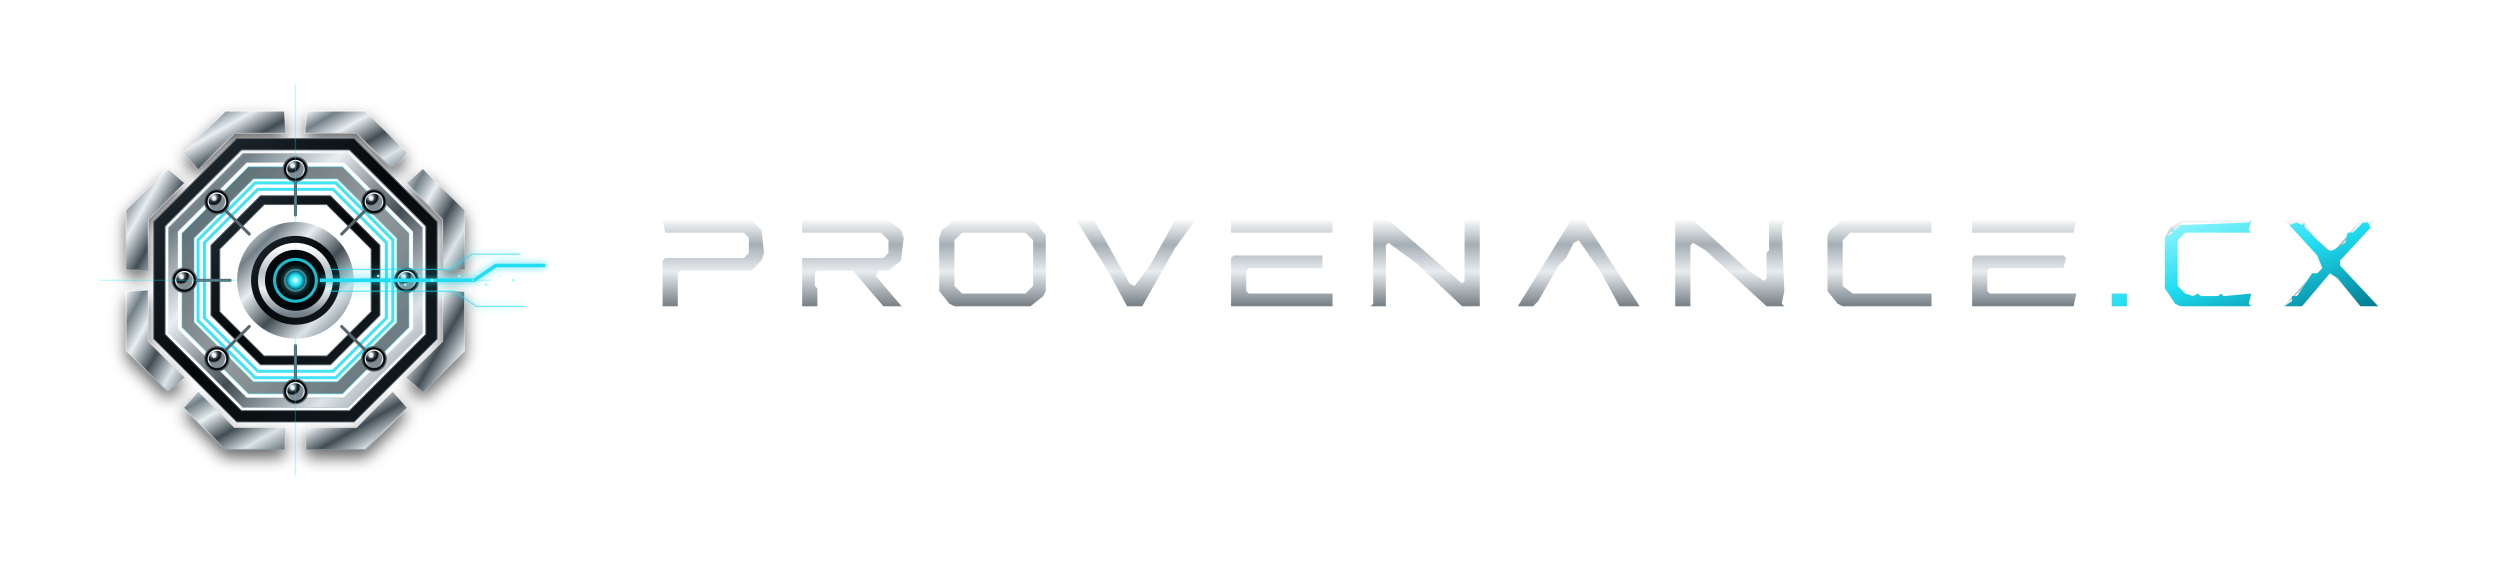
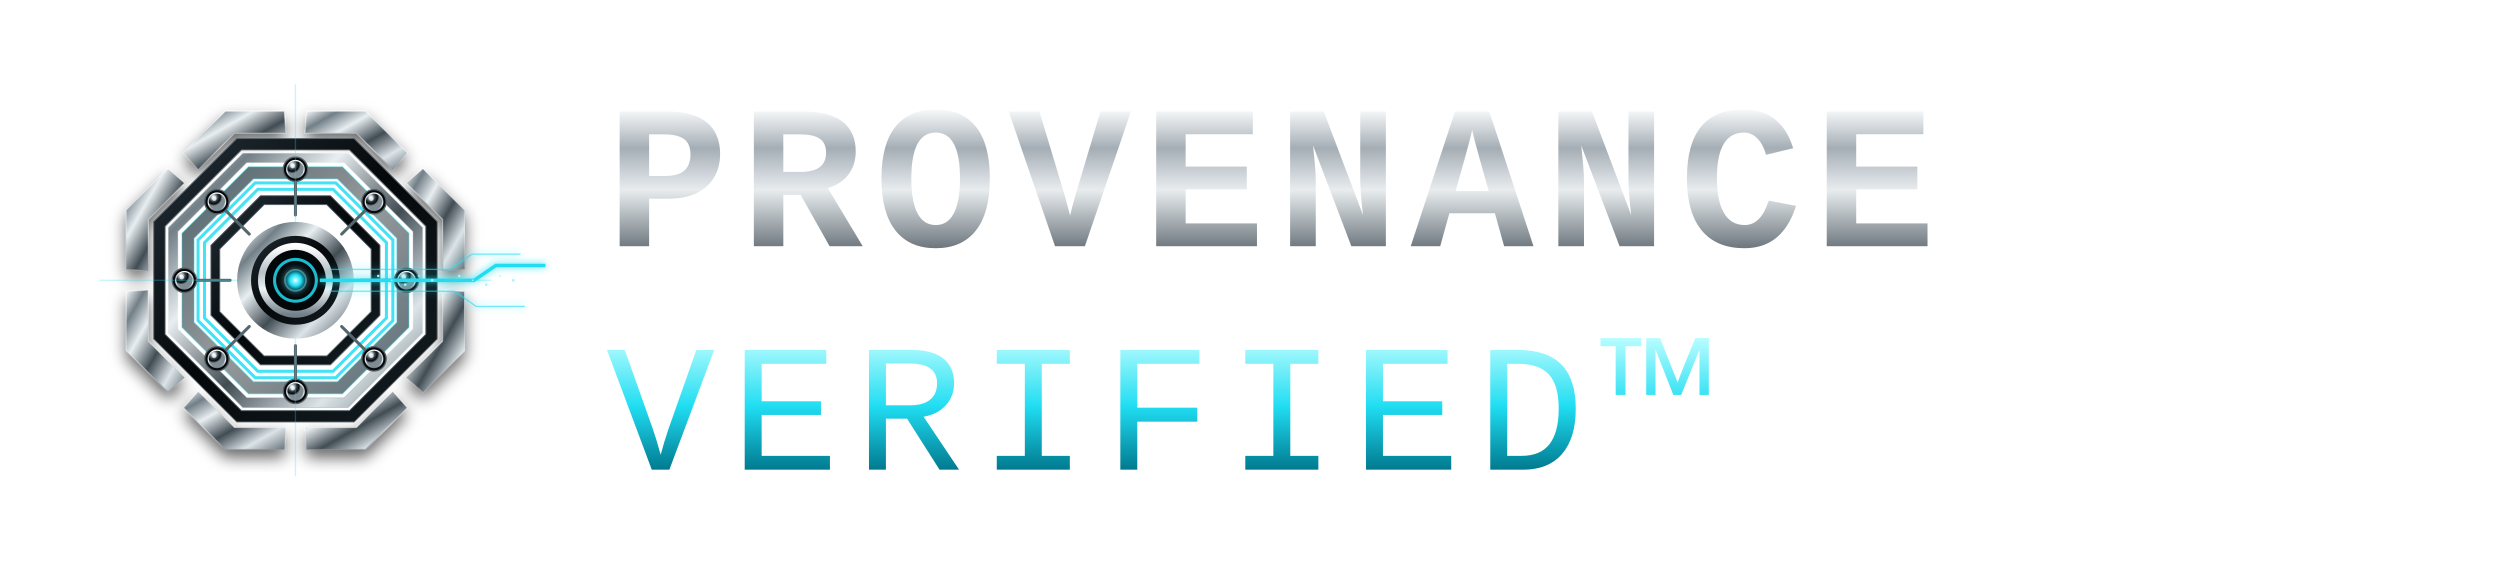
<svg xmlns="http://www.w3.org/2000/svg" viewBox="0 0 1320 300" role="img" aria-labelledby="t d">
  <g transform="translate(18 10) scale(.23)">
    <defs>
      <linearGradient id="silver" x1="0" y1="0" x2="1" y2="1">
        <stop stop-color="#F9FCFD" />
        <stop offset=".16" stop-color="#727F87" />
        <stop offset=".34" stop-color="#E8EEF1" />
        <stop offset=".57" stop-color="#414C53" />
        <stop offset=".79" stop-color="#DCE4E8" />
        <stop offset="1" stop-color="#65727A" />
      </linearGradient>
      <linearGradient id="bright" x1="0" y1="0" x2="0" y2="1">
        <stop stop-color="#FFFFFF" />
        <stop offset=".38" stop-color="#B7C1C7" />
        <stop offset=".63" stop-color="#EDF3F5" />
        <stop offset="1" stop-color="#738089" />
      </linearGradient>
      <linearGradient id="dark" x1="0" y1="0" x2="1" y2="1">
        <stop stop-color="#243038" />
        <stop offset=".48" stop-color="#05080A" />
        <stop offset="1" stop-color="#161F24" />
      </linearGradient>
      <linearGradient id="glass" x1="0" y1="0" x2="1" y2="1">
        <stop stop-color="#1D3C49" stop-opacity=".78" />
        <stop offset=".5" stop-color="#061015" stop-opacity=".42" />
        <stop offset="1" stop-color="#153541" stop-opacity=".7" />
      </linearGradient>
      <radialGradient id="node" cx="31%" cy="24%">
        <stop stop-color="#FFFFFF" />
        <stop offset=".18" stop-color="#D4DCE0" />
        <stop offset=".49" stop-color="#39444B" />
        <stop offset=".76" stop-color="#06090B" />
        <stop offset="1" stop-color="#7E8B92" />
      </radialGradient>
      <radialGradient id="core">
        <stop stop-color="#FFFFFF" />
        <stop offset=".18" stop-color="#9AF8FF" />
        <stop offset=".55" stop-color="#20DDF2" />
        <stop offset="1" stop-color="#003B47" />
      </radialGradient>
      <filter id="soft" x="-40%" y="-40%" width="180%" height="180%">
        <feDropShadow dx="0" dy="18" stdDeviation="18" flood-color="#000" flood-opacity=".62" />
      </filter>
      <filter id="glow" x="-90%" y="-90%" width="280%" height="280%">
        <feGaussianBlur stdDeviation="9" result="b" />
        <feMerge>
          <feMergeNode in="b" />
          <feMergeNode in="SourceGraphic" />
        </feMerge>
      </filter>
      <style>
.outer-segment{fill:url(#silver);stroke:url(#bright);stroke-opacity:.48;stroke-width:2.2;filter:url(#soft)}
.frame-dark{fill:url(#dark);stroke:#53616A;stroke-width:2}
.frame-silver{fill:url(#silver);stroke:url(#bright);stroke-opacity:.35;stroke-width:2}
.glass{fill:url(#glass);stroke:#20DDF2;stroke-opacity:.34;stroke-width:3}
.rail{stroke:#56666E;stroke-width:7;stroke-linecap:round} .socket{fill:#06090B;stroke:#56636A;stroke-width:3}
.node{fill:url(#node);stroke:url(#bright);stroke-width:3} .node-highlight{fill:#F7FCFE;opacity:.72}
.core-rim{fill:url(#dark);stroke:url(#silver);stroke-width:32} .core-mid{fill:#040709;stroke:url(#bright);stroke-width:16}
.core{fill:url(#core);filter:url(#glow);stroke:#9AF8FF;stroke-opacity:.38;stroke-width:4}
.signal{fill:none;stroke:#20DDF2;stroke-width:7;opacity:.84} .signal-thin{fill:none;stroke:#20DDF2;stroke-width:3;opacity:.52}
.beam path{fill:none;stroke:#20DDF2;stroke-width:8;stroke-linecap:square;filter:url(#glow)} .beam .beam-minor{stroke-width:3;opacity:.65} .particles circle{fill:#9AF8FF;filter:url(#glow)}
.axis{stroke:#20DDF2;stroke-opacity:.28;stroke-width:3}
</style>
    </defs>
    <g>
      <path d="M 892.56 343.81 L 988.03 439.27 L 988.03 574.28 L 938.14 577.59 L 938.14 459.94 L 854.95 376.75 Z" class="outer-segment" />
      <path d="M 988.03 625.72 L 988.03 760.73 L 892.56 856.19 L 854.95 823.25 L 938.14 740.06 L 938.14 622.41 Z" class="outer-segment" />
      <path d="M 856.19 892.56 L 760.73 988.03 L 625.72 988.03 L 622.41 938.14 L 740.06 938.14 L 823.25 854.95 Z" class="outer-segment" />
      <path d="M 574.28 988.03 L 439.27 988.03 L 343.81 892.56 L 376.75 854.95 L 459.94 938.14 L 577.59 938.14 Z" class="outer-segment" />
      <path d="M 307.44 856.19 L 211.97 760.73 L 211.97 625.72 L 261.86 622.41 L 261.86 740.06 L 345.05 823.25 Z" class="outer-segment" />
      <path d="M 211.97 574.28 L 211.97 439.27 L 307.44 343.81 L 345.05 376.75 L 261.86 459.94 L 261.86 577.59 Z" class="outer-segment" />
      <path d="M 343.81 307.44 L 439.27 211.97 L 574.28 211.97 L 577.59 261.86 L 459.94 261.86 L 376.75 345.05 Z" class="outer-segment" />
      <path d="M 625.72 211.97 L 760.73 211.97 L 856.19 307.44 L 823.25 345.05 L 740.06 261.86 L 622.41 261.86 Z" class="outer-segment" />
    </g>
    <path d="M 925.21 465.30 L 925.21 734.70 L 734.70 925.21 L 465.30 925.21 L 274.79 734.70 L 274.79 465.30 L 465.30 274.79 L 734.70 274.79 Z M 723.99 300.66 L 476.01 300.66 L 300.66 476.01 L 300.66 723.99 L 476.01 899.34 L 723.99 899.34 L 899.34 723.99 L 899.34 476.01 Z" class="frame-dark" fill-rule="evenodd" />
    <path d="M 891.95 479.07 L 891.95 720.93 L 720.93 891.95 L 479.07 891.95 L 308.05 720.93 L 308.05 479.07 L 479.07 308.05 L 720.93 308.05 Z M 711.74 330.23 L 488.26 330.23 L 330.23 488.26 L 330.23 711.74 L 488.26 869.77 L 711.74 869.77 L 869.77 711.74 L 869.77 488.26 Z" class="frame-silver" fill-rule="evenodd" />
    <path d="M 860.53 492.08 L 860.53 707.92 L 707.92 860.53 L 492.08 860.53 L 339.47 707.92 L 339.47 492.08 L 492.08 339.47 L 707.92 339.47 Z M 696.44 367.18 L 503.56 367.18 L 367.18 503.56 L 367.18 696.44 L 503.56 832.82 L 696.44 832.82 L 832.82 696.44 L 832.82 503.56 Z" class="glass" fill-rule="evenodd" />
    <path d="M 823.58 507.39 L 823.58 692.61 L 692.61 823.58 L 507.39 823.58 L 376.42 692.61 L 376.42 507.39 L 507.39 376.42 L 692.61 376.42 Z M 686.49 391.20 L 513.51 391.20 L 391.20 513.51 L 391.20 686.49 L 513.51 808.80 L 686.49 808.80 L 808.80 686.49 L 808.80 513.51 Z" class="signal" fill-rule="evenodd" />
    <path d="M 794.01 519.64 L 794.01 680.36 L 680.36 794.01 L 519.64 794.01 L 405.99 680.36 L 405.99 519.64 L 519.64 405.99 L 680.36 405.99 Z M 671.94 426.31 L 528.06 426.31 L 426.31 528.06 L 426.31 671.94 L 528.06 773.69 L 671.94 773.69 L 773.69 671.94 L 773.69 528.06 Z" class="frame-dark" fill-rule="evenodd" />
    <g>
      <line x1="600.00" y1="450.00" x2="600.00" y2="345.00" class="rail" />
      <line x1="706.07" y1="493.93" x2="780.31" y2="419.69" class="rail" />
      <line x1="750.00" y1="600.00" x2="855.00" y2="600.00" class="rail" />
      <line x1="706.07" y1="706.07" x2="780.31" y2="780.31" class="rail" />
      <line x1="600.00" y1="750.00" x2="600.00" y2="855.00" class="rail" />
      <line x1="493.93" y1="706.07" x2="419.69" y2="780.31" class="rail" />
      <line x1="450.00" y1="600.00" x2="345.00" y2="600.00" class="rail" />
      <line x1="493.93" y1="493.93" x2="419.69" y2="419.69" class="rail" />
      <g>
        <circle cx="600.00" cy="345.00" r="28" class="socket" />
        <circle cx="600.00" cy="345.00" r="20" class="node" />
        <circle cx="594.00" cy="338.00" r="5" class="node-highlight" />
      </g>
      <g>
        <circle cx="780.31" cy="419.69" r="28" class="socket" />
        <circle cx="780.31" cy="419.69" r="20" class="node" />
        <circle cx="774.31" cy="412.69" r="5" class="node-highlight" />
      </g>
      <g>
        <circle cx="855.00" cy="600.00" r="28" class="socket" />
        <circle cx="855.00" cy="600.00" r="20" class="node" />
        <circle cx="849.00" cy="593.00" r="5" class="node-highlight" />
      </g>
      <g>
        <circle cx="780.31" cy="780.31" r="28" class="socket" />
        <circle cx="780.31" cy="780.31" r="20" class="node" />
        <circle cx="774.31" cy="773.31" r="5" class="node-highlight" />
      </g>
      <g>
        <circle cx="600.00" cy="855.00" r="28" class="socket" />
        <circle cx="600.00" cy="855.00" r="20" class="node" />
        <circle cx="594.00" cy="848.00" r="5" class="node-highlight" />
      </g>
      <g>
        <circle cx="419.69" cy="780.31" r="28" class="socket" />
        <circle cx="419.69" cy="780.31" r="20" class="node" />
        <circle cx="413.69" cy="773.31" r="5" class="node-highlight" />
      </g>
      <g>
        <circle cx="345.00" cy="600.00" r="28" class="socket" />
        <circle cx="345.00" cy="600.00" r="20" class="node" />
        <circle cx="339.00" cy="593.00" r="5" class="node-highlight" />
      </g>
      <g>
        <circle cx="419.69" cy="419.69" r="28" class="socket" />
        <circle cx="419.69" cy="419.69" r="20" class="node" />
        <circle cx="413.69" cy="412.69" r="5" class="node-highlight" />
      </g>
    </g>
    <line x1="600" y1="150" x2="600" y2="1050" class="axis" />
    <line x1="150" y1="600" x2="1050" y2="600" class="axis" />
    <circle cx="600" cy="600" r="118" class="core-rim" />
    <circle cx="600" cy="600" r="78" class="core-mid" />
    <circle cx="600" cy="600" r="48" fill="none" class="signal" />
    <circle cx="600" cy="600" r="24" class="core" />
    <g class="beam">
      <path d="M660 600 H1010 L1060 566 H1170" />
      <path d="M680 575 H955 L1005 540 H1115" class="beam-minor" />
      <path d="M680 625 H965 L1015 660 H1125" class="beam-minor" />
      <g class="particles">
        <circle cx="790" cy="590" r="3" />
        <circle cx="821" cy="600" r="2" />
        <circle cx="852" cy="610" r="3" />
        <circle cx="883" cy="590" r="2" />
        <circle cx="914" cy="600" r="3" />
        <circle cx="945" cy="610" r="2" />
        <circle cx="976" cy="590" r="3" />
        <circle cx="1007" cy="600" r="2" />
        <circle cx="1038" cy="610" r="3" />
        <circle cx="1069" cy="590" r="2" />
        <circle cx="1100" cy="600" r="3" />
      </g>
    </g>
  </g>
-   <g transform="translate(315 88) scale(1.34)">
+   <g transform="translate(0 0)">
    <defs>
-       <linearGradient id="s" x1="0" y1="0" x2="0" y2="1">
-         <stop stop-color="#F8FAFB" />
-         <stop offset=".28" stop-color="#A5AEB5" />
-         <stop offset=".58" stop-color="#E8ECEF" />
-         <stop offset="1" stop-color="#6D777E" />
+       <linearGradient id="wm-s" x1="0" y1="0" x2="0" y2="1">
+         <stop offset="0%" stop-color="#F8FAFB" />
+         <stop offset="28%" stop-color="#A5AEB5" />
+         <stop offset="58%" stop-color="#E8ECEF" />
+         <stop offset="100%" stop-color="#6D777E" />
      </linearGradient>
-       <linearGradient id="c" x1="0" y1="0" x2="1" y2="1">
-         <stop stop-color="#B8FDFF" />
-         <stop offset=".52" stop-color="#20DDF2" />
-         <stop offset="1" stop-color="#007A90" />
+       <linearGradient id="wm-c" x1="0" y1="0" x2="0" y2="1">
+         <stop offset="0%" stop-color="#B8FDFF" />
+         <stop offset="52%" stop-color="#20DDF2" />
+         <stop offset="100%" stop-color="#007A90" />
      </linearGradient>
    </defs>
-     <path d="M 679 39 L 665 55 L 674 46 Z M 542 36 L 542 55 L 582 55 L 583 50 L 549 50 L 548 49 L 548 41 L 549 40 L 578 40 L 579 36 L 578 35 L 543 35 Z M 250 36 L 250 55 L 290 55 L 290 50 L 257 50 L 256 49 L 256 41 L 257 40 L 286 40 L 286 35 L 251 35 Z M 665 21 L 667 23 L 671 22 L 682 34 L 686 33 L 694 23 L 697 22 L 698 23 L 697 25 L 701 21 L 695 21 L 684 34 L 677 28 L 672 21 Z M 618 45 L 619 27 L 625 22 L 651 22 L 652 21 L 625 21 L 620 24 L 618 28 Z M 542 26 L 582 26 L 583 21 L 542 21 Z M 486 25 L 485 27 L 485 49 L 489 54 L 491 55 L 526 55 L 526 50 L 495 50 L 491 47 L 491 29 L 494 26 L 526 26 L 526 21 L 491 21 Z M 425 21 L 425 55 L 431 55 L 431 31 L 432 30 L 437 33 L 461 55 L 468 55 L 467 54 L 468 49 L 467 24 L 468 21 L 461 21 L 462 22 L 462 33 L 461 34 L 461 44 L 460 45 L 454 41 L 432 21 Z M 363 55 L 369 55 L 371 53 L 379 39 L 382 36 L 385 30 L 387 29 L 396 42 L 403 55 L 411 55 L 389 21 L 384 21 Z M 306 21 L 306 54 L 305 55 L 311 55 L 311 31 L 312 30 L 323 38 L 341 55 L 348 55 L 348 21 L 342 21 L 342 45 L 341 46 L 312 21 Z M 250 21 L 250 26 L 290 26 L 290 21 Z M 202 42 L 209 55 L 215 55 L 228 32 L 236 21 L 228 21 L 218 39 L 212 47 L 210 46 L 196 21 L 189 21 Z M 136 25 L 135 28 L 135 49 L 139 54 L 141 55 L 171 55 L 176 51 L 177 49 L 177 27 L 173 22 L 171 21 L 141 21 Z M 141 29 L 144 26 L 169 26 L 172 29 L 172 47 L 169 50 L 144 50 L 141 47 Z M 81 21 L 81 26 L 112 26 L 115 29 L 115 34 L 113 36 L 81 36 L 81 55 L 87 55 L 87 48 L 86 47 L 86 42 L 87 41 L 101 41 L 113 55 L 120 55 L 121 56 L 110 43 L 111 41 L 115 41 L 120 37 L 121 28 L 120 25 L 115 21 Z M 26 55 L 32 55 L 32 42 L 33 41 L 61 41 L 65 37 L 66 34 L 65 25 L 61 21 L 26 21 L 27 26 L 58 26 L 60 28 L 60 34 L 58 36 L 27 36 L 26 37 Z" fill="url(#s)" fill-rule="evenodd" />
-     <path d="M 597 50 L 597 55 L 603 55 L 603 50 Z M 667 23 L 678 35 L 680 40 L 678 42 L 676 42 L 670 51 L 668 51 L 668 53 L 665 55 L 672 55 L 683 42 L 686 44 L 695 55 L 702 55 L 687 39 L 687 37 L 699 24 L 698 22 L 696 22 L 692 26 L 690 26 L 689 30 L 684 33 L 682 33 L 673 24 L 673 22 L 672 23 L 670 22 Z M 652 21 L 651 22 L 624 23 L 622 25 L 620 24 L 621 26 L 618 28 L 618 48 L 622 54 L 624 55 L 652 55 L 651 54 L 652 50 L 641 51 L 640 50 L 639 51 L 632 51 L 631 50 L 629 51 L 626 50 L 623 47 L 623 29 L 626 26 L 652 26 L 651 25 Z" fill="url(#c)" fill-rule="evenodd" />
+     <text x="320" y="130" font-family="ui-monospace, SFMono-Regular, Menlo, 'Courier New', monospace" font-size="108" font-weight="600" letter-spacing="6" fill="url(#wm-s)">PROVENANCE</text>
+     <text x="320" y="248" font-family="ui-monospace, SFMono-Regular, Menlo, 'Courier New', monospace" font-size="96" font-weight="500" letter-spacing="8" fill="url(#wm-c)">VERIFIED™</text>
  </g>
</svg>
